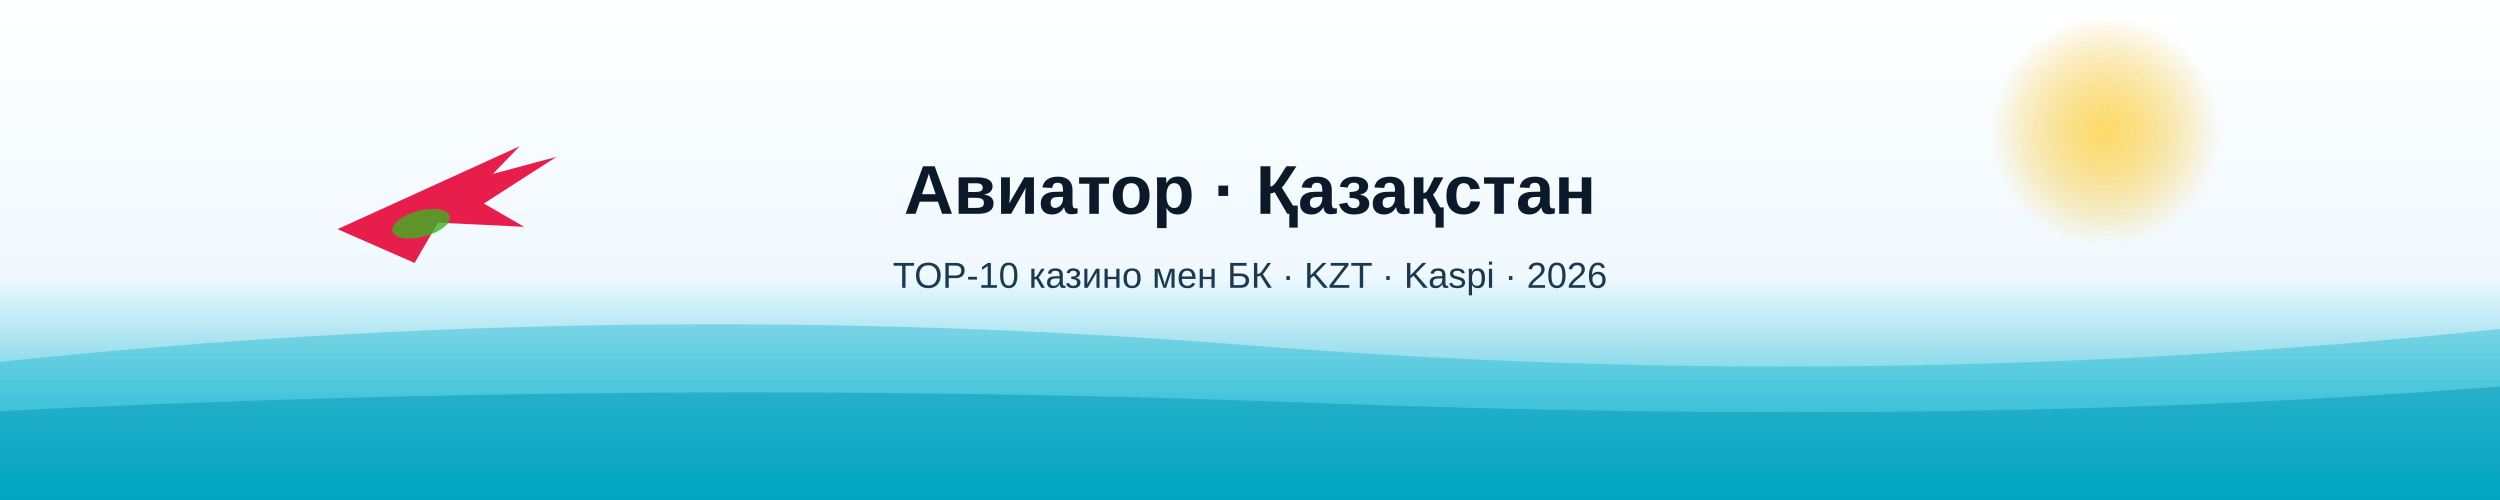
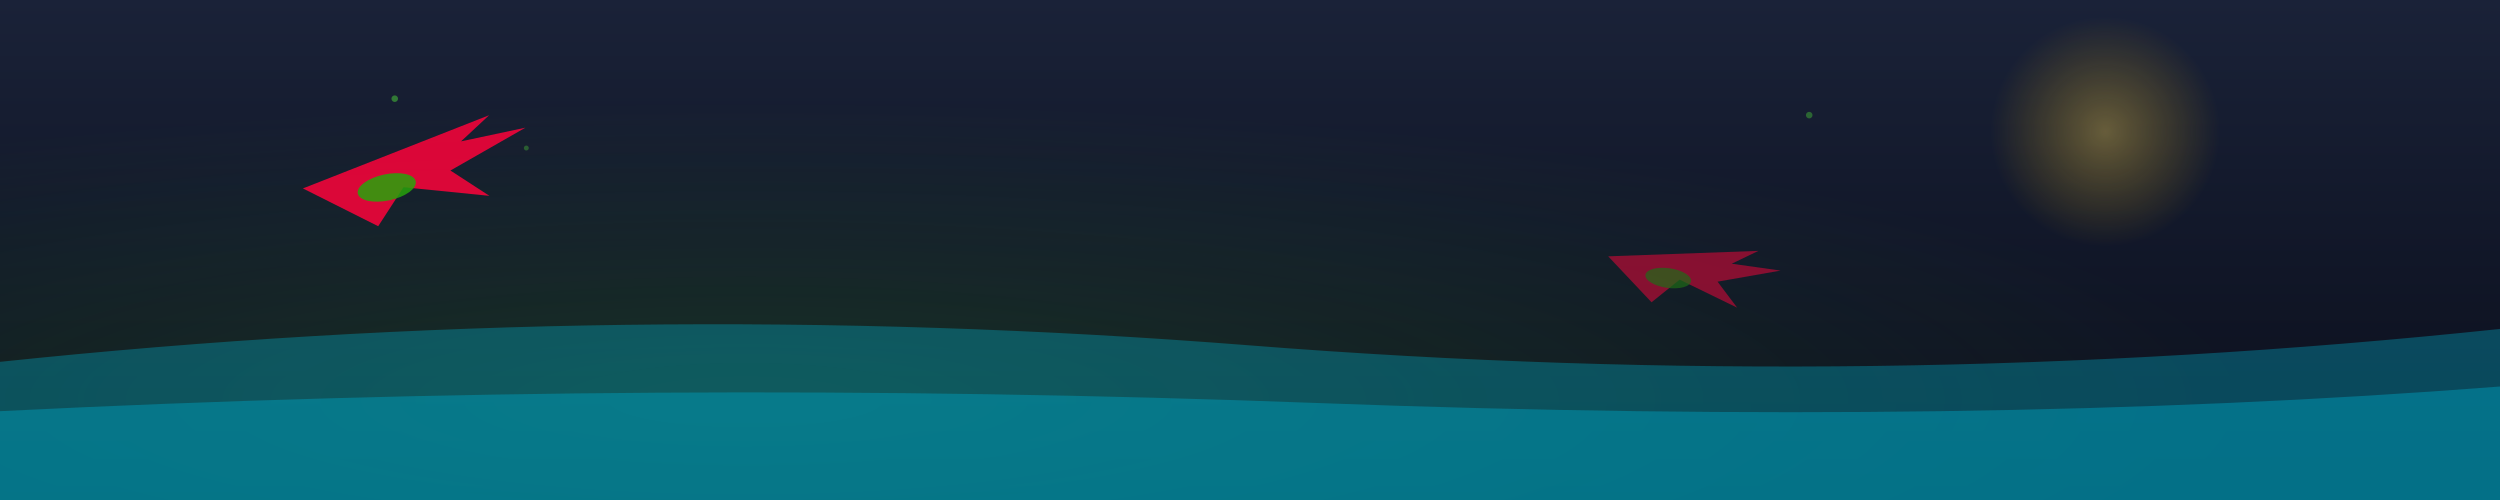
<svg xmlns="http://www.w3.org/2000/svg" width="1520" height="304" viewBox="0 0 1520 304" role="img" aria-label="Авиатор · Қазақстан">
  <defs>
    <linearGradient id="sky" x1="0" y1="0" x2="0" y2="1">
-       <stop offset="0%" stop-color="#ffffff" />
-       <stop offset="55%" stop-color="#f0f9ff" />
-       <stop offset="100%" stop-color="#00afca" />
+       <stop offset="0%" stop-color="#1a2238" />
+       <stop offset="45%" stop-color="#12182a" />
+       <stop offset="100%" stop-color="#0b0e1a" />
    </linearGradient>
    <radialGradient id="sun" cx="50%" cy="50%" r="50%">
      <stop offset="0%" stop-color="#ffd54f" />
      <stop offset="100%" stop-color="#f5b800" stop-opacity="0" />
    </radialGradient>
+     <radialGradient id="glow" cx="30%" cy="80%" r="60%">
+       <stop offset="0%" stop-color="#4cd137" stop-opacity="0.15" />
+       <stop offset="100%" stop-color="#4cd137" stop-opacity="0" />
+     </radialGradient>
  </defs>
  <rect width="1520" height="304" fill="url(#sky)" />
-   <circle cx="1280" cy="80" r="70" fill="url(#sun)" opacity="0.85" />
+   <rect width="1520" height="304" fill="url(#glow)" />
+   <circle cx="1280" cy="80" r="70" fill="url(#sun)" opacity="0.35" />
  <path d="M0 220 Q380 180 760 210 T1520 200 L1520 304 L0 304 Z" fill="#00afca" opacity="0.35" />
  <path d="M0 250 Q400 230 800 245 T1520 235 L1520 304 L0 304 Z" fill="#0099b5" opacity="0.5" />
-   <g transform="translate(200 120) rotate(-15)" opacity="0.9">
+   <g transform="translate(180 95) rotate(-12)" opacity="0.95">
    <path d="M0 20 L120 0 L100 12 L140 12 L90 28 L110 48 L60 32 L40 52 Z" fill="#e50539" />
-     <ellipse cx="50" cy="30" rx="18" ry="8" fill="#28a909" opacity="0.8" />
+     <ellipse cx="50" cy="30" rx="18" ry="8" fill="#28a909" opacity="0.85" />
  </g>
-   <text x="760" y="130" text-anchor="middle" font-family="Arial,sans-serif" font-weight="800" font-size="42" fill="#0b1a2a">Авиатор · Қазақстан</text>
-   <text x="760" y="175" text-anchor="middle" font-family="Arial,sans-serif" font-size="22" fill="#1a3a52">TOP-10 казино мен БК · KZT · Kaspi · 2026</text>
+   <g transform="translate(980 140) rotate(8)" opacity="0.55">
+     <path d="M0 16 L90 0 L75 10 L105 10 L68 22 L82 36 L45 24 L30 40 Z" fill="#e50539" />
+     <ellipse cx="38" cy="24" rx="14" ry="6" fill="#28a909" opacity="0.7" />
+   </g>
+   <circle cx="240" cy="60" r="2" fill="#4cd137" opacity="0.5" />
+   <circle cx="320" cy="90" r="1.5" fill="#4cd137" opacity="0.35" />
+   <circle cx="1100" cy="70" r="2" fill="#4cd137" opacity="0.4" />
</svg>
